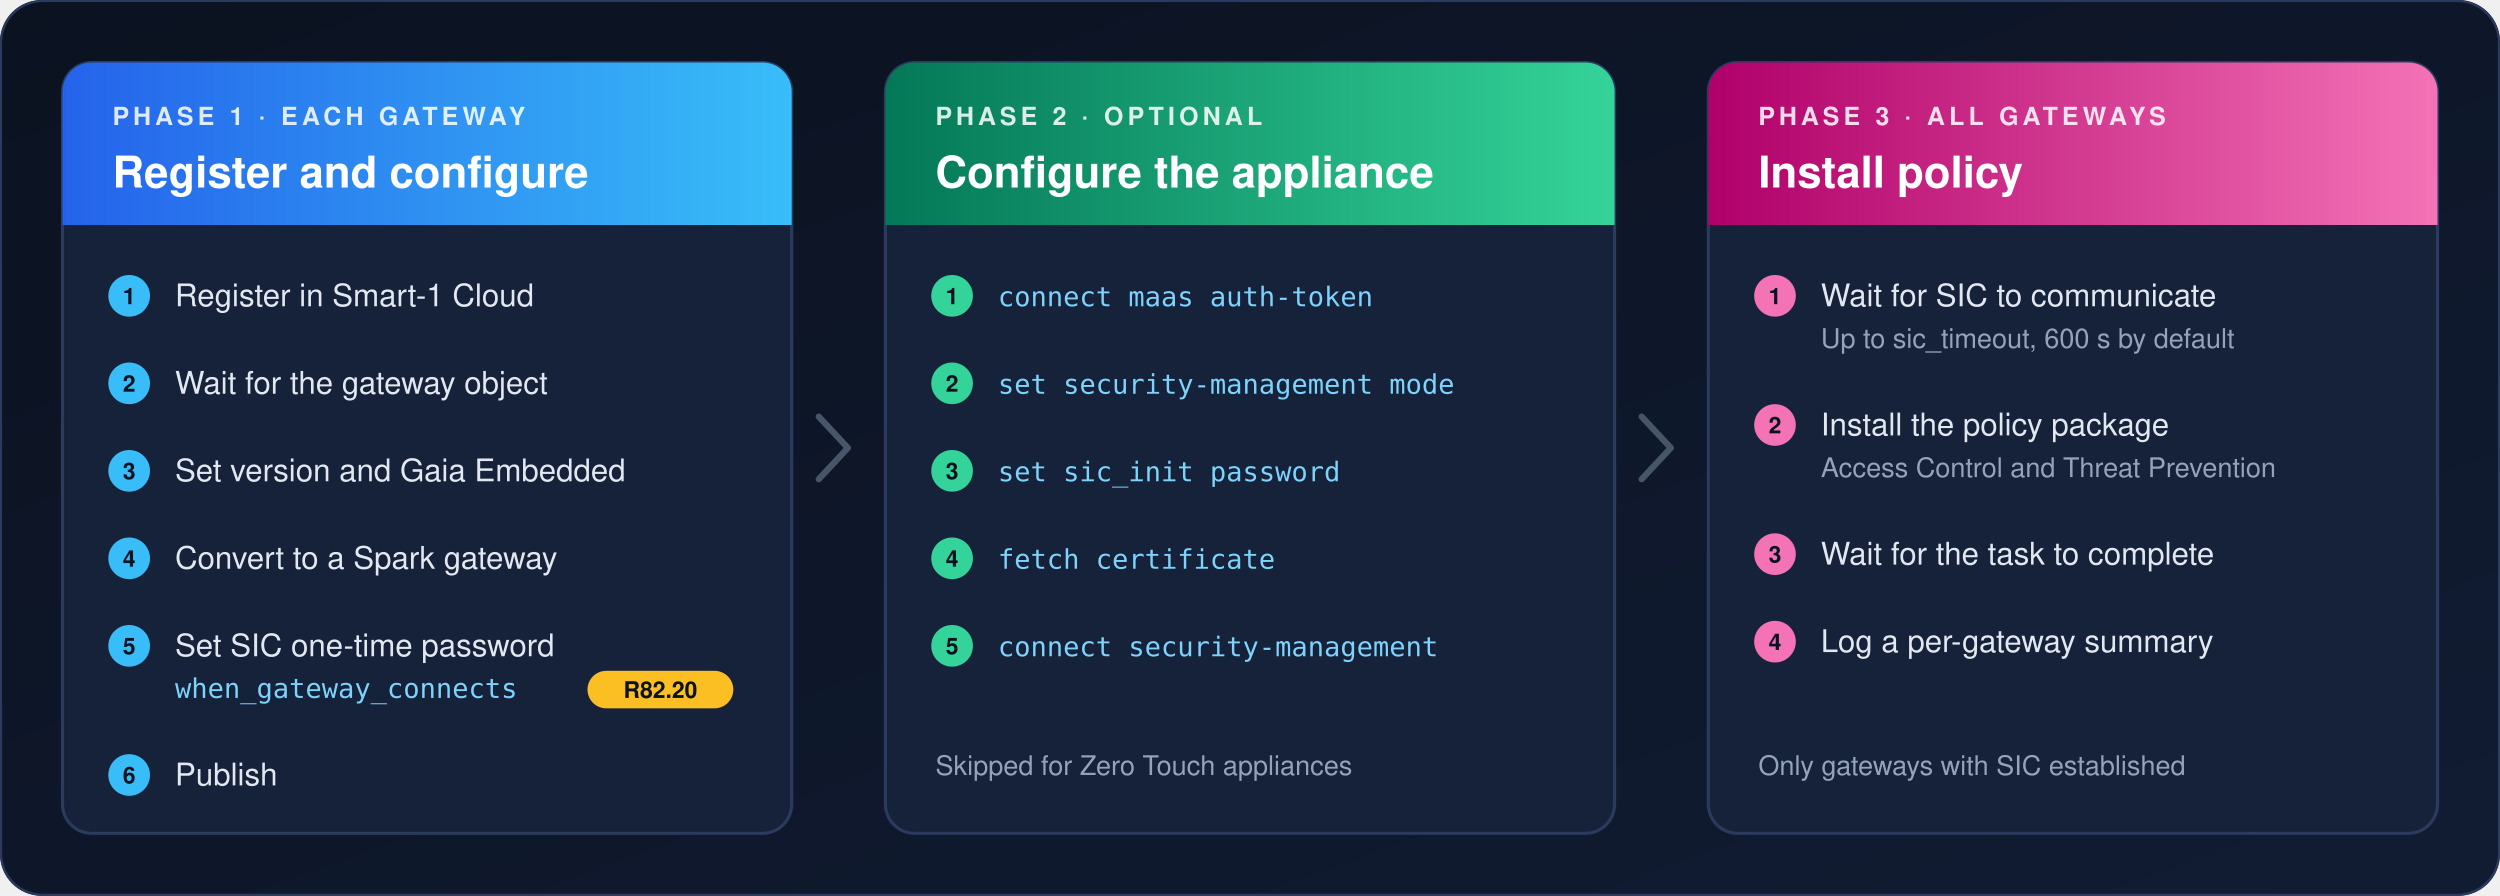
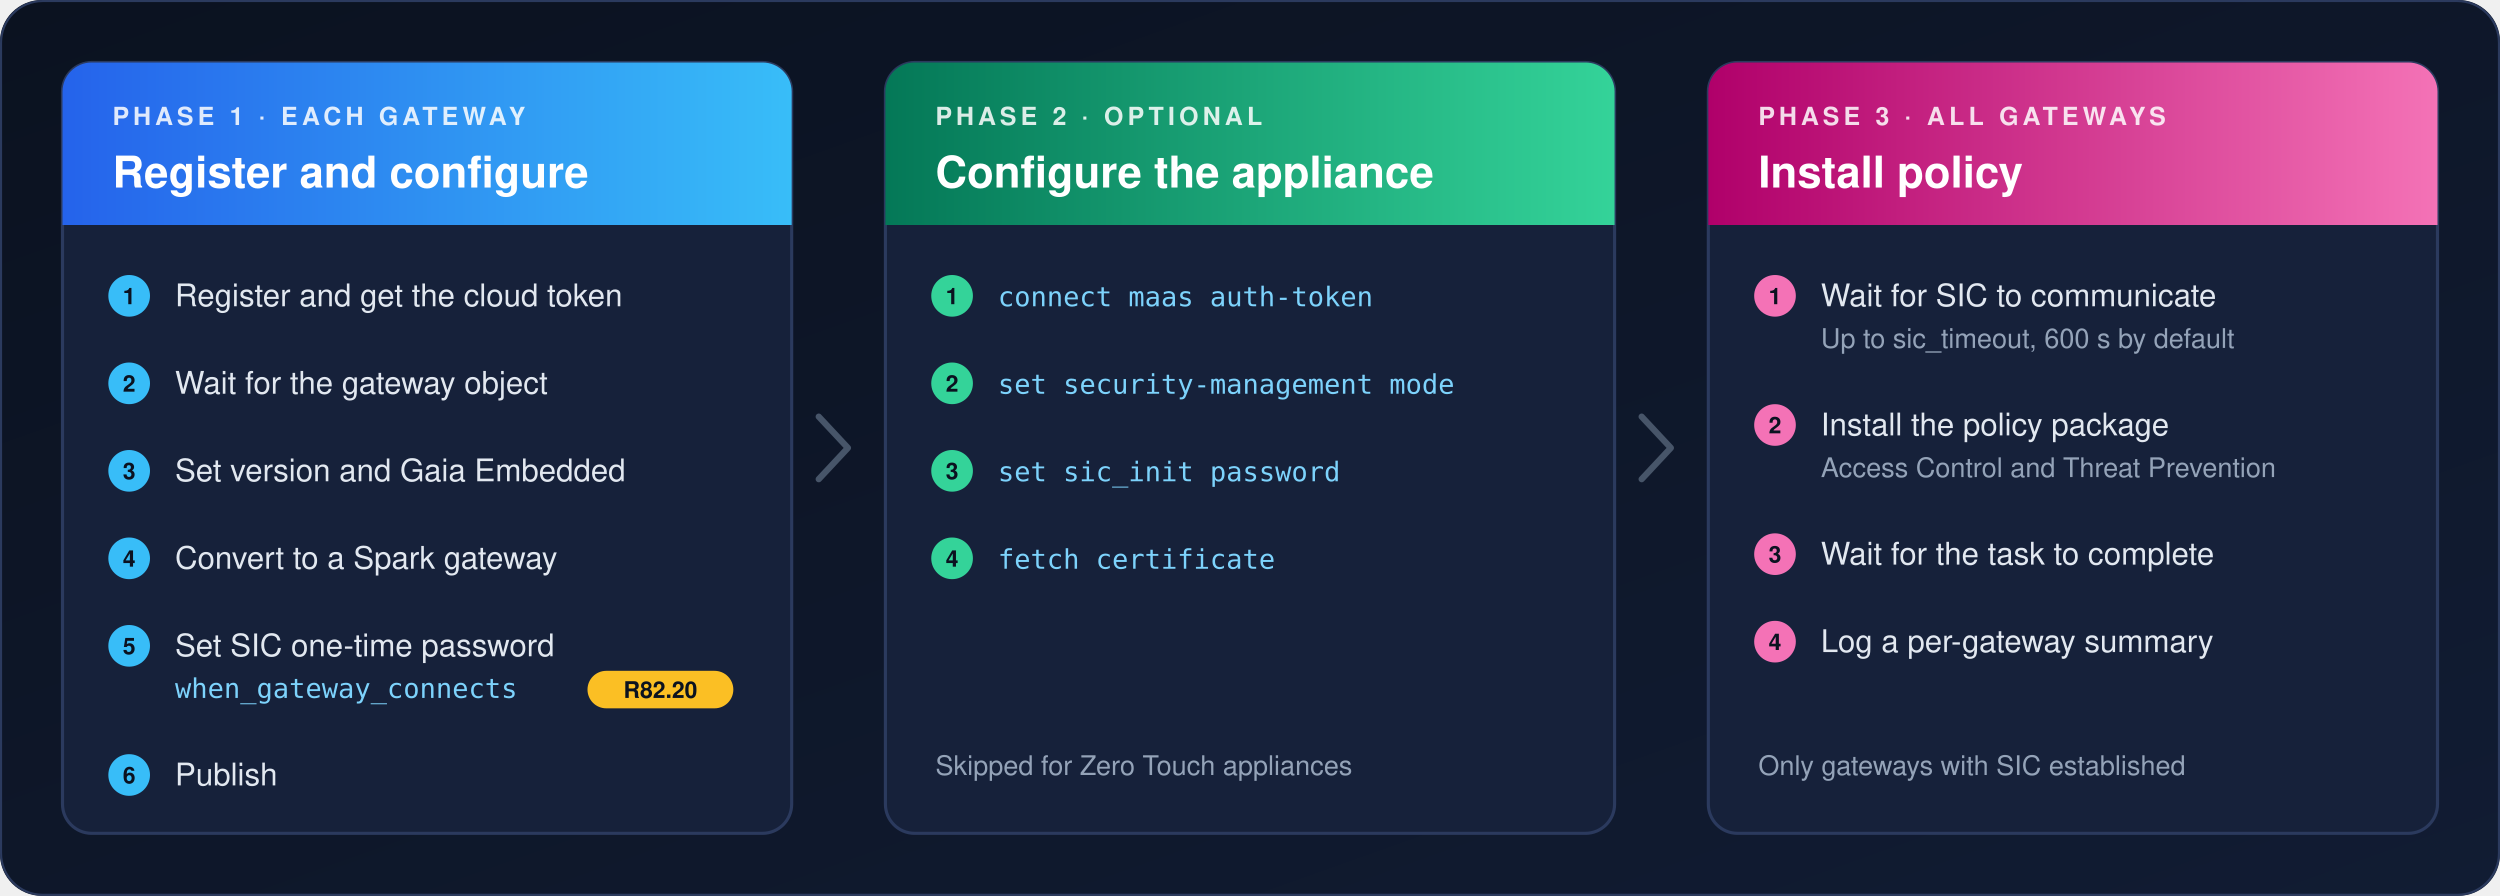
<svg xmlns="http://www.w3.org/2000/svg" width="1200" height="430" viewBox="0 0 1200 430" role="img" aria-labelledby="title desc">
  <defs>
    <linearGradient id="bg" x1="0" y1="0" x2="1" y2="1">
      <stop offset="0" stop-color="#0B1220" />
      <stop offset="1" stop-color="#111C33" />
    </linearGradient>
    <linearGradient id="p1" x1="0" y1="0" x2="1" y2="0">
      <stop offset="0" stop-color="#2563EB" />
      <stop offset="1" stop-color="#38BDF8" />
    </linearGradient>
    <linearGradient id="p2" x1="0" y1="0" x2="1" y2="0">
      <stop offset="0" stop-color="#B0006A" />
      <stop offset="1" stop-color="#F472B6" />
    </linearGradient>
    <linearGradient id="p3" x1="0" y1="0" x2="1" y2="0">
      <stop offset="0" stop-color="#047857" />
      <stop offset="1" stop-color="#34D399" />
    </linearGradient>
    <clipPath id="c1">
      <rect x="30" y="30" width="350" height="370" rx="14" />
    </clipPath>
    <clipPath id="c2">
      <rect x="425" y="30" width="350" height="370" rx="14" />
    </clipPath>
    <clipPath id="c3">
      <rect x="820" y="30" width="350" height="370" rx="14" />
    </clipPath>
    <style>
      .sans { font-family: "Segoe UI", "Helvetica Neue", Helvetica, Arial, sans-serif; }
      .mono { font-family: "Cascadia Code", Consolas, "SFMono-Regular", Menlo, monospace; }
      .card { fill: #16213A; stroke: #2B3A5E; stroke-width: 1.5; }
      .phase { font-size: 12px; font-weight: 700; letter-spacing: 2px; fill: #FFFFFF; fill-opacity: 0.85; }
      .head { font-size: 21px; font-weight: 700; fill: #FFFFFF; }
      .note { font-size: 13px; fill: #94A3B8; }
      .item { font-size: 15px; fill: #E2E8F0; }
      .code { font-size: 13px; fill: #7DD3FC; }
      .dot1 { fill: #38BDF8; } .dot2 { fill: #F472B6; } .dot3 { fill: #34D399; }
      .num { font-size: 11px; font-weight: 700; fill: #0B1220; }
      .chev { fill: none; stroke: #475569; stroke-width: 3; stroke-linecap: round; stroke-linejoin: round; }
      .tag { font-size: 11px; font-weight: 700; fill: #0B1220; }
    </style>
  </defs>
  <rect width="1200" height="430" rx="20" fill="url(#bg)" />
  <rect x="0.5" y="0.5" width="1199" height="429" rx="20" fill="none" stroke="#2B3A5E" />
  <g class="sans">
    <rect x="30" y="30" width="350" height="370" rx="14" class="card" />
    <rect x="30" y="30" width="350" height="78" fill="url(#p1)" clip-path="url(#c1)" />
    <text x="54" y="60" class="phase">PHASE 1 · EACH GATEWAY</text>
    <text x="54" y="90" class="head">Register and configure</text>
    <g>
      <circle cx="62" cy="142" r="10" class="dot1" />
      <text x="62" y="146" text-anchor="middle" class="num">1</text>
-       <text x="84" y="147" class="item">Register in Smart-1 Cloud</text>
+       <text x="84" y="147" class="item">Register and get the cloud token</text>
      <circle cx="62" cy="184" r="10" class="dot1" />
      <text x="62" y="188" text-anchor="middle" class="num">2</text>
      <text x="84" y="189" class="item">Wait for the gateway object</text>
      <circle cx="62" cy="226" r="10" class="dot1" />
      <text x="62" y="230" text-anchor="middle" class="num">3</text>
      <text x="84" y="231" class="item">Set version and Gaia Embedded</text>
      <circle cx="62" cy="268" r="10" class="dot1" />
      <text x="62" y="272" text-anchor="middle" class="num">4</text>
      <text x="84" y="273" class="item">Convert to a Spark gateway</text>
      <circle cx="62" cy="310" r="10" class="dot1" />
      <text x="62" y="314" text-anchor="middle" class="num">5</text>
      <text x="84" y="315" class="item">Set SIC one-time password</text>
      <text x="84" y="335" class="mono code">when_gateway_connects</text>
      <rect x="282" y="322" width="70" height="18" rx="9" fill="#FBBF24" />
      <text x="317" y="335" text-anchor="middle" class="tag">R82.20</text>
      <circle cx="62" cy="372" r="10" class="dot1" />
      <text x="62" y="376" text-anchor="middle" class="num">6</text>
      <text x="84" y="377" class="item">Publish</text>
    </g>
    <path class="chev" d="M393 200 l14 15 l-14 15" />
    <rect x="425" y="30" width="350" height="370" rx="14" class="card" />
    <rect x="425" y="30" width="350" height="78" fill="url(#p3)" clip-path="url(#c2)" />
    <text x="449" y="60" class="phase">PHASE 2 · OPTIONAL</text>
    <text x="449" y="90" class="head">Configure the appliance</text>
    <g>
      <circle cx="457" cy="142" r="10" class="dot3" />
      <text x="457" y="146" text-anchor="middle" class="num">1</text>
      <text x="479" y="147" class="mono code">connect maas auth-token</text>
      <circle cx="457" cy="184" r="10" class="dot3" />
      <text x="457" y="188" text-anchor="middle" class="num">2</text>
      <text x="479" y="189" class="mono code">set security-management mode</text>
      <circle cx="457" cy="226" r="10" class="dot3" />
      <text x="457" y="230" text-anchor="middle" class="num">3</text>
      <text x="479" y="231" class="mono code">set sic_init password</text>
      <circle cx="457" cy="268" r="10" class="dot3" />
      <text x="457" y="272" text-anchor="middle" class="num">4</text>
      <text x="479" y="273" class="mono code">fetch certificate</text>
-       <circle cx="457" cy="310" r="10" class="dot3" />
-       <text x="457" y="314" text-anchor="middle" class="num">5</text>
-       <text x="479" y="315" class="mono code">connect security-management</text>
      <text x="449" y="372" class="note">Skipped for Zero Touch appliances</text>
    </g>
    <path class="chev" d="M788 200 l14 15 l-14 15" />
    <rect x="820" y="30" width="350" height="370" rx="14" class="card" />
    <rect x="820" y="30" width="350" height="78" fill="url(#p2)" clip-path="url(#c3)" />
    <text x="844" y="60" class="phase">PHASE 3 · ALL GATEWAYS</text>
    <text x="844" y="90" class="head">Install policy</text>
    <g>
      <circle cx="852" cy="142" r="10" class="dot2" />
      <text x="852" y="146" text-anchor="middle" class="num">1</text>
      <text x="874" y="147" class="item">Wait for SIC to communicate</text>
      <text x="874" y="167" class="note">Up to sic_timeout, 600 s by default</text>
      <circle cx="852" cy="204" r="10" class="dot2" />
      <text x="852" y="208" text-anchor="middle" class="num">2</text>
      <text x="874" y="209" class="item">Install the policy package</text>
      <text x="874" y="229" class="note">Access Control and Threat Prevention</text>
      <circle cx="852" cy="266" r="10" class="dot2" />
      <text x="852" y="270" text-anchor="middle" class="num">3</text>
      <text x="874" y="271" class="item">Wait for the task to complete</text>
      <circle cx="852" cy="308" r="10" class="dot2" />
      <text x="852" y="312" text-anchor="middle" class="num">4</text>
      <text x="874" y="313" class="item">Log a per-gateway summary</text>
      <text x="844" y="372" class="note">Only gateways with SIC established</text>
    </g>
  </g>
</svg>
